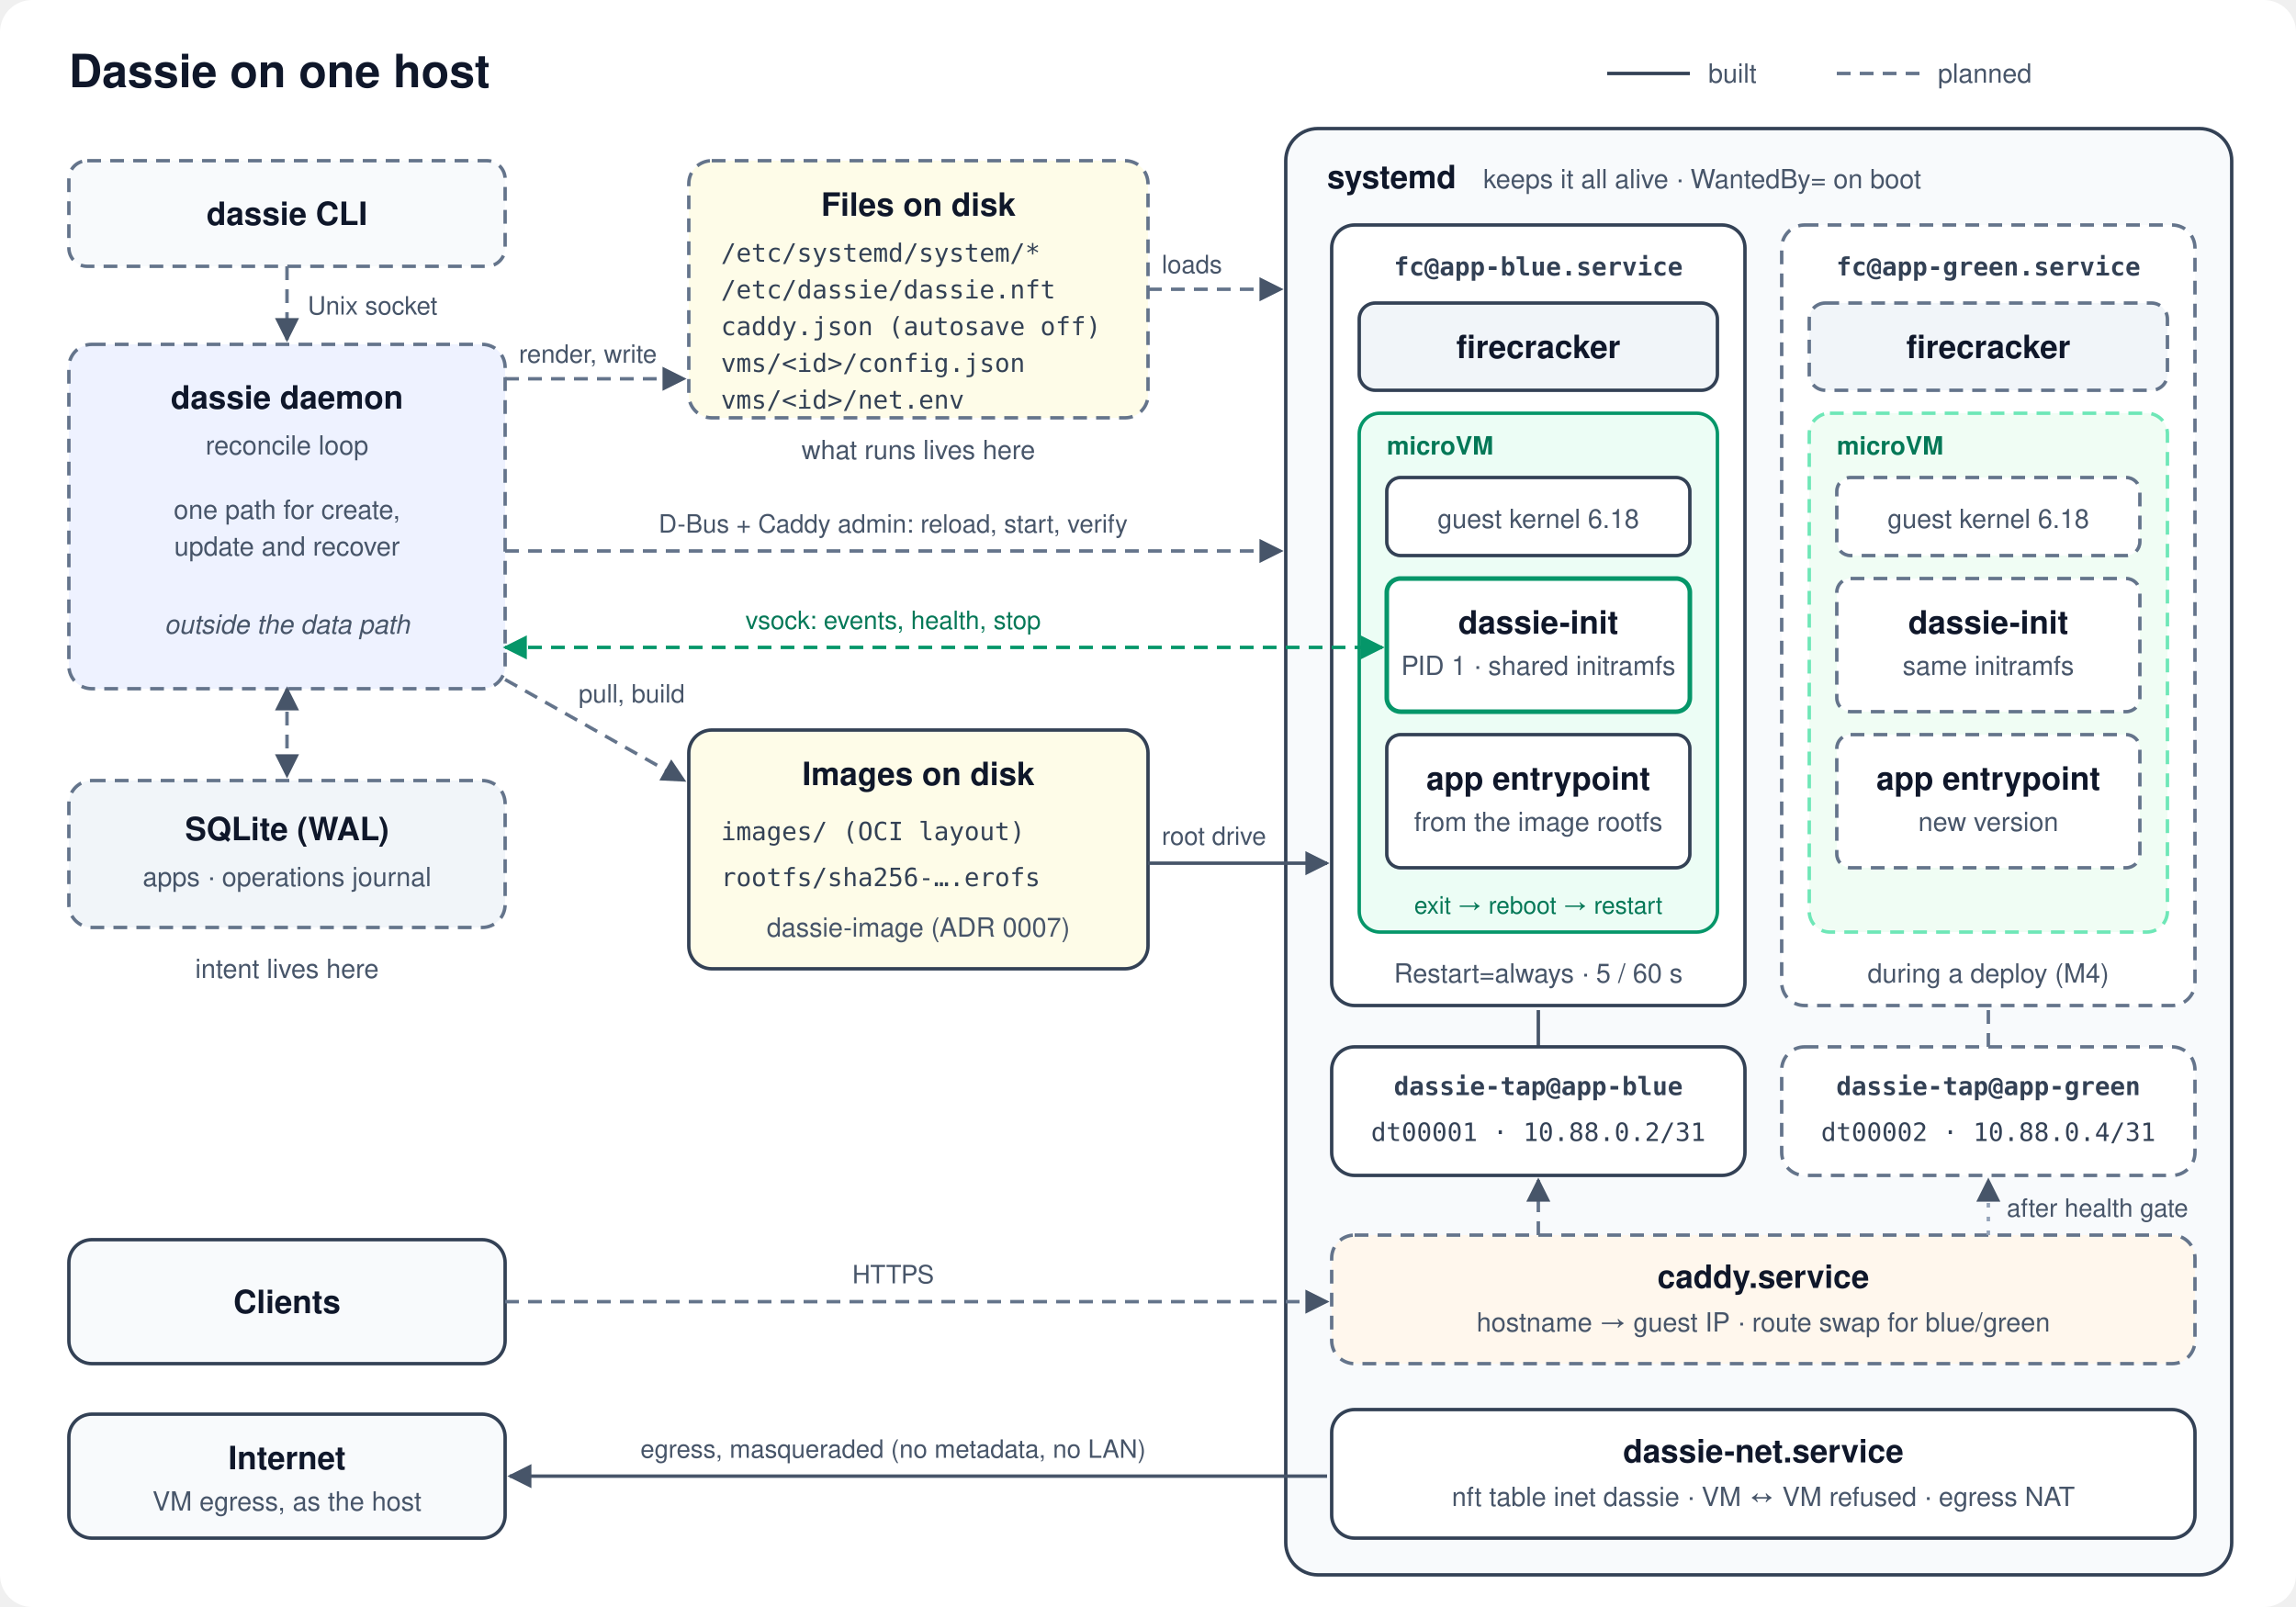
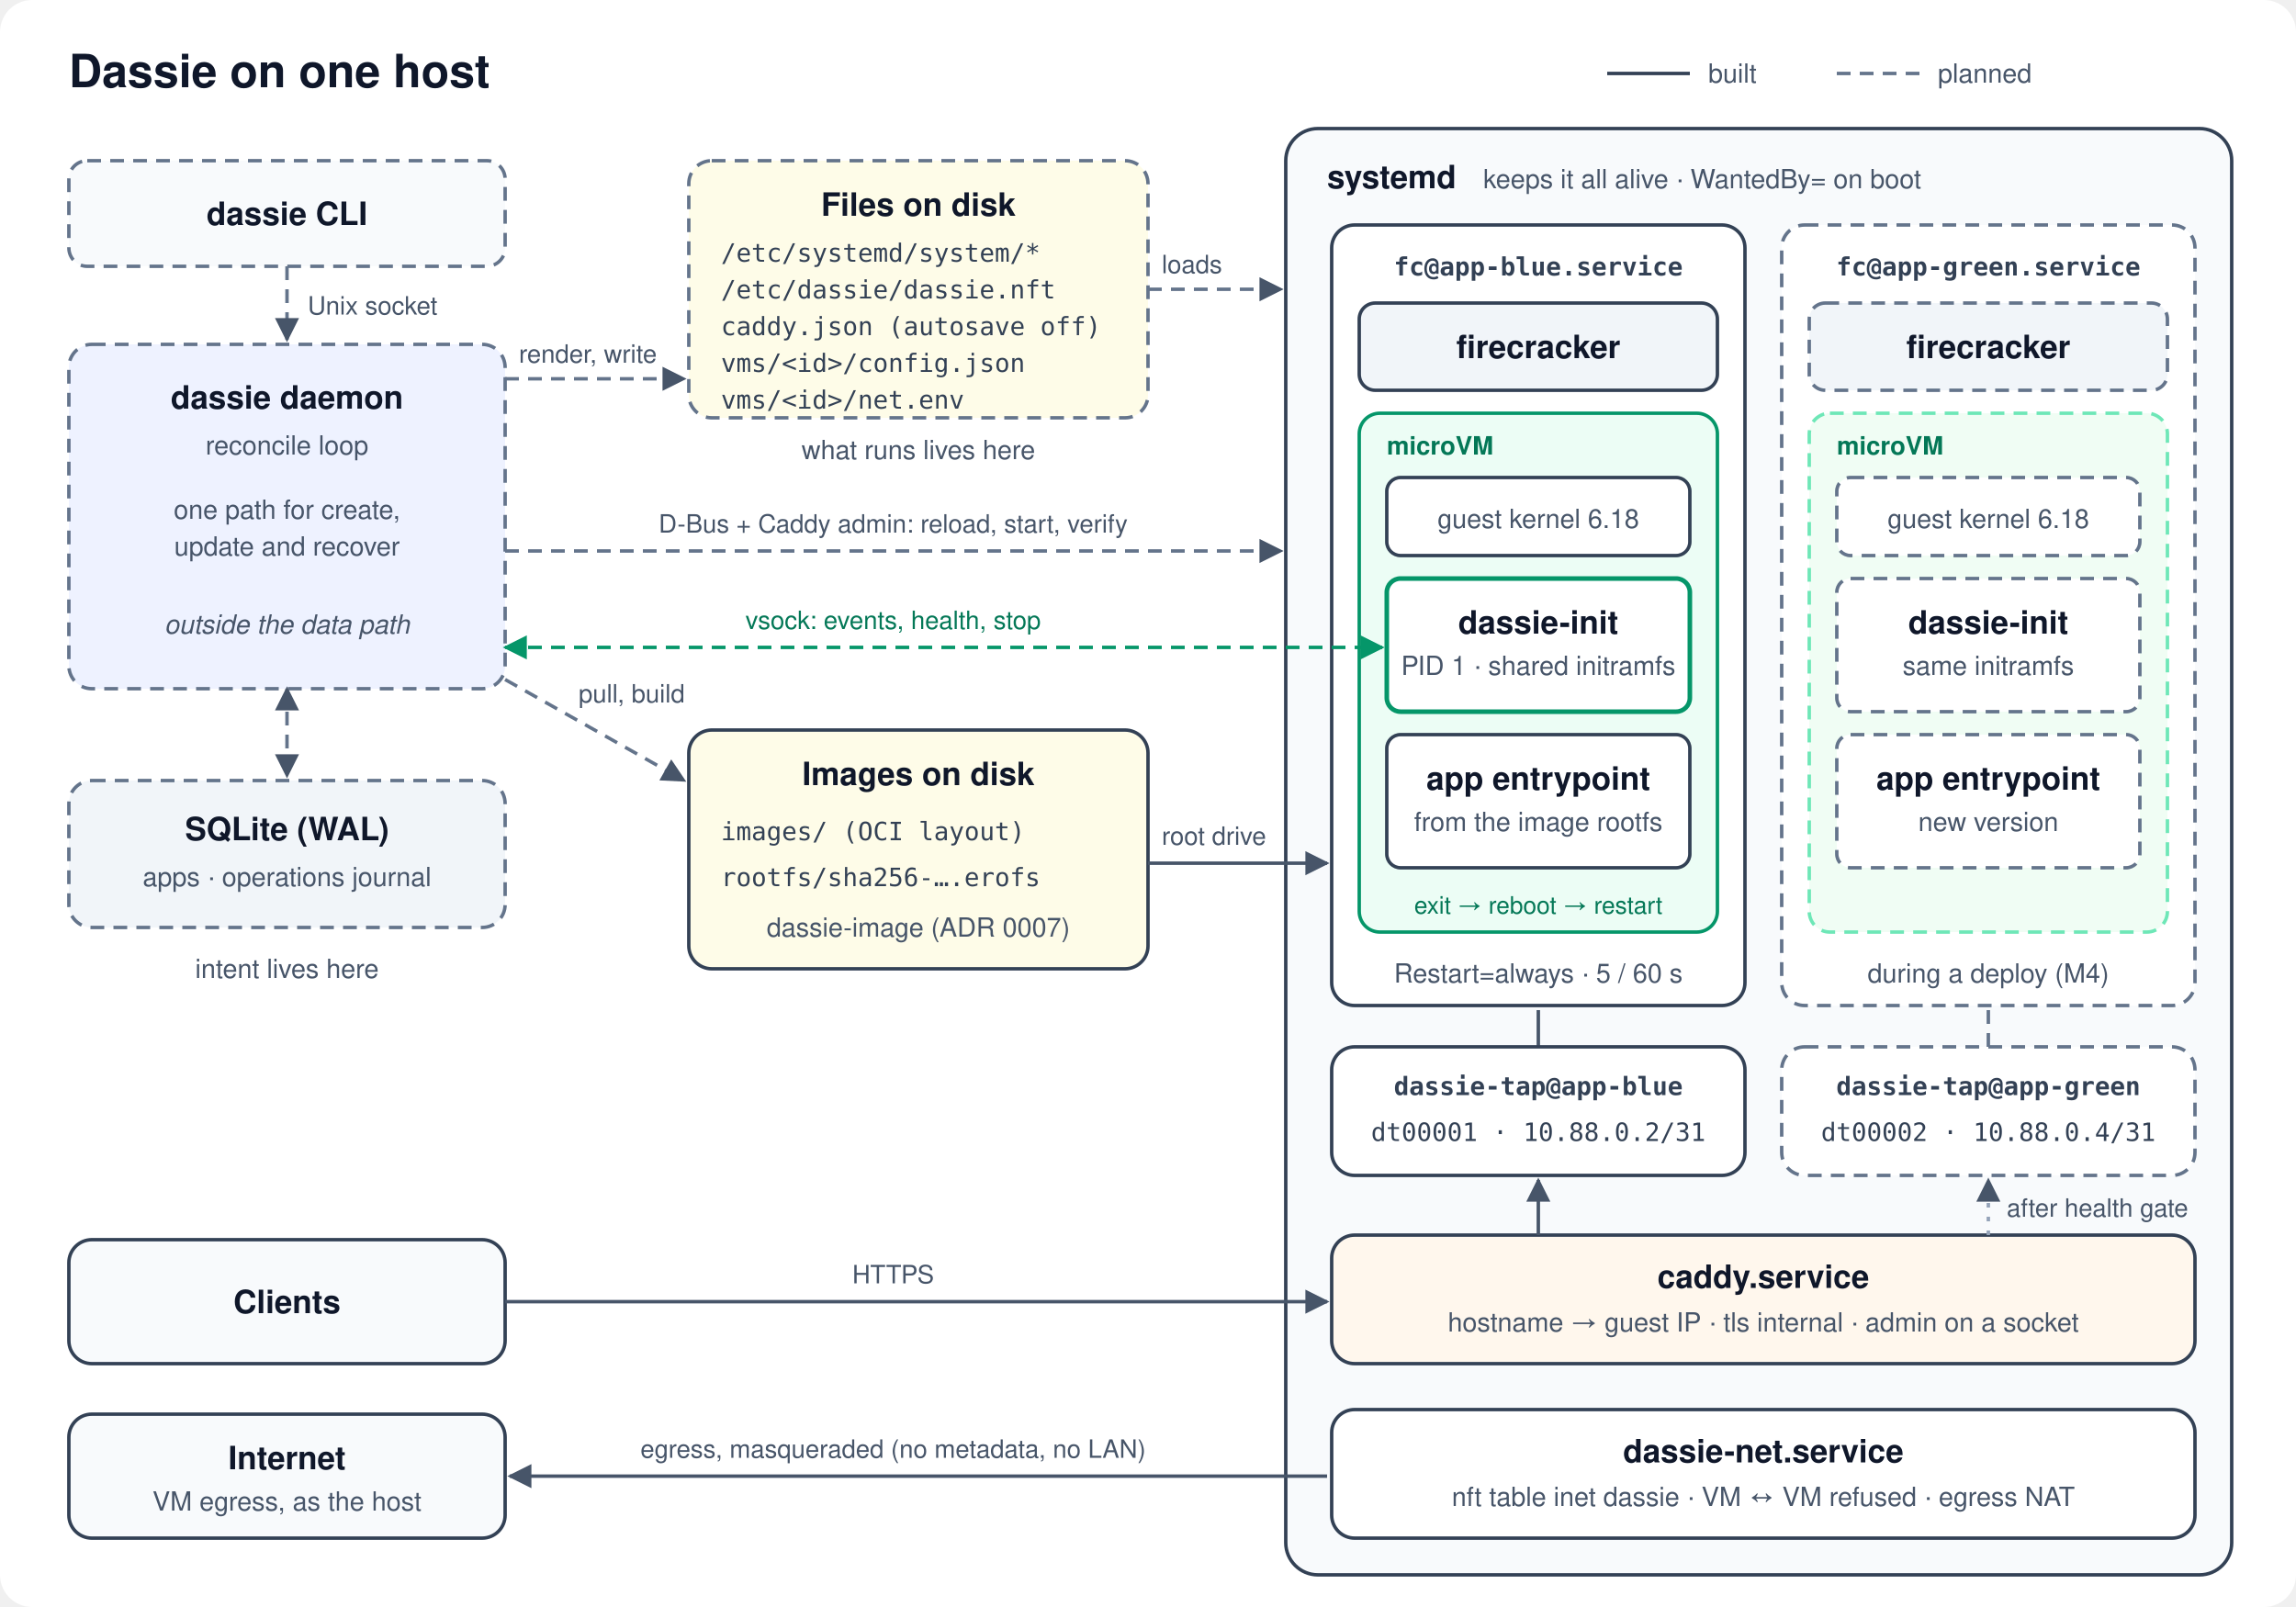
<svg xmlns="http://www.w3.org/2000/svg" viewBox="0 0 1000 700" width="1000" height="700" font-family="ui-sans-serif, system-ui, -apple-system, 'Segoe UI', Helvetica, Arial, sans-serif">
  <defs>
    <marker id="a" viewBox="0 0 10 10" refX="9" refY="5" markerWidth="7" markerHeight="7" orient="auto-start-reverse">
      <path d="M0,0 L10,5 L0,10 z" fill="#475569" />
    </marker>
    <marker id="ag" viewBox="0 0 10 10" refX="9" refY="5" markerWidth="7" markerHeight="7" orient="auto-start-reverse">
      <path d="M0,0 L10,5 L0,10 z" fill="#059669" />
    </marker>
    <style>
      .t { font-size: 14px; font-weight: 600; fill: #0f172a; }
      .s { font-size: 11.5px; fill: #475569; }
      .m { font-size: 11px; fill: #334155; font-family: ui-monospace, SFMono-Regular, Menlo, Consolas, monospace; }
      .lbl { font-size: 11px; fill: #475569; }
      .built { stroke: #334155; stroke-width: 1.5; }
      .plan { stroke: #64748b; stroke-width: 1.5; stroke-dasharray: 6 4; }
      .ln { stroke: #475569; stroke-width: 1.5; fill: none; }
      .lnp { stroke: #64748b; stroke-width: 1.5; fill: none; stroke-dasharray: 6 4; }
    </style>
  </defs>
  <rect width="1000" height="700" rx="14" fill="#ffffff" />
  <text x="30" y="38" font-size="20" font-weight="700" fill="#0f172a">Dassie on one host</text>
  <line x1="700" y1="32" x2="736" y2="32" class="built" />
  <text x="744" y="36" class="s">built</text>
  <line x1="800" y1="32" x2="836" y2="32" class="plan" />
  <text x="844" y="36" class="s">planned</text>
  <rect x="30" y="70" width="190" height="46" rx="8" fill="#f8fafc" class="plan" />
  <text x="125" y="98" text-anchor="middle" class="t">dassie CLI</text>
  <line x1="125" y1="116" x2="125" y2="148" class="lnp" marker-end="url(#a)" />
  <text x="134" y="137" class="lbl">Unix socket</text>
  <rect x="30" y="150" width="190" height="150" rx="10" fill="#eef2ff" class="plan" />
  <text x="125" y="178" text-anchor="middle" class="t">dassie daemon</text>
  <text x="125" y="198" text-anchor="middle" class="s">reconcile loop</text>
  <text x="125" y="226" text-anchor="middle" class="s">one path for create,</text>
  <text x="125" y="242" text-anchor="middle" class="s">update and recover</text>
  <text x="125" y="276" text-anchor="middle" class="s" font-style="italic">outside the data path</text>
  <line x1="125" y1="300" x2="125" y2="338" class="lnp" marker-start="url(#a)" marker-end="url(#a)" />
  <rect x="30" y="340" width="190" height="64" rx="10" fill="#f1f5f9" class="plan" />
  <text x="125" y="366" text-anchor="middle" class="t">SQLite (WAL)</text>
  <text x="125" y="386" text-anchor="middle" class="s">apps · operations journal</text>
  <text x="125" y="426" text-anchor="middle" class="s">intent lives here</text>
  <rect x="300" y="70" width="200" height="112" rx="10" fill="#fefce8" class="plan" />
  <text x="400" y="94" text-anchor="middle" class="t">Files on disk</text>
  <text x="314" y="114" class="m">/etc/systemd/system/*</text>
  <text x="314" y="130" class="m">/etc/dassie/dassie.nft</text>
  <text x="314" y="146" class="m">caddy.json (autosave off)</text>
  <text x="314" y="162" class="m">vms/&lt;id&gt;/config.json</text>
  <text x="314" y="178" class="m">vms/&lt;id&gt;/net.env</text>
  <text x="400" y="200" text-anchor="middle" class="s">what runs lives here</text>
  <path d="M220,165 L298,165" class="lnp" marker-end="url(#a)" />
  <text x="226" y="158" class="lbl">render, write</text>
  <path d="M500,126 L558,126" class="lnp" marker-end="url(#a)" />
  <text x="506" y="119" class="lbl">loads</text>
  <path d="M220,240 L558,240" class="lnp" marker-end="url(#a)" />
  <text x="389" y="232" text-anchor="middle" class="lbl">D-Bus + Caddy admin: reload, start, verify</text>
  <rect x="30" y="540" width="190" height="54" rx="10" fill="#f8fafc" class="built" />
  <text x="125" y="572" text-anchor="middle" class="t">Clients</text>
  <rect x="30" y="616" width="190" height="54" rx="10" fill="#f8fafc" class="built" />
  <text x="125" y="640" text-anchor="middle" class="t">Internet</text>
  <text x="125" y="658" text-anchor="middle" class="s">VM egress, as the host</text>
  <rect x="560" y="56" width="412" height="630" rx="14" fill="#f8fafc" class="built" />
  <text x="578" y="82" class="t">systemd</text>
  <text x="646" y="82" class="s">keeps it all alive · WantedBy= on boot</text>
  <rect x="580" y="98" width="180" height="340" rx="10" fill="#ffffff" class="built" />
  <text x="670" y="120" text-anchor="middle" class="m" font-weight="600">fc@app-blue.service</text>
  <rect x="592" y="132" width="156" height="38" rx="7" fill="#f1f5f9" class="built" />
  <text x="670" y="156" text-anchor="middle" class="t" font-size="13">firecracker</text>
  <rect x="592" y="180" width="156" height="226" rx="9" fill="#ecfdf5" stroke="#059669" stroke-width="1.5" />
  <text x="604" y="198" font-size="11" font-weight="600" fill="#047857">microVM</text>
  <rect x="604" y="208" width="132" height="34" rx="6" fill="#ffffff" class="built" />
  <text x="670" y="230" text-anchor="middle" class="s">guest kernel 6.18</text>
  <rect x="604" y="252" width="132" height="58" rx="6" fill="#ffffff" stroke="#059669" stroke-width="2" />
  <text x="670" y="276" text-anchor="middle" class="t" font-size="13">dassie-init</text>
  <text x="670" y="294" text-anchor="middle" class="s">PID 1 · shared initramfs</text>
  <rect x="604" y="320" width="132" height="58" rx="6" fill="#ffffff" class="built" />
  <text x="670" y="344" text-anchor="middle" class="t" font-size="13">app entrypoint</text>
  <text x="670" y="362" text-anchor="middle" class="s">from the image rootfs</text>
  <text x="670" y="398" text-anchor="middle" font-size="10.5" fill="#047857">exit → reboot → restart</text>
  <text x="670" y="428" text-anchor="middle" class="s">Restart=always · 5 / 60 s</text>
  <rect x="776" y="98" width="180" height="340" rx="10" fill="#ffffff" class="plan" />
  <text x="866" y="120" text-anchor="middle" class="m" font-weight="600">fc@app-green.service</text>
  <rect x="788" y="132" width="156" height="38" rx="7" fill="#f1f5f9" class="plan" />
  <text x="866" y="156" text-anchor="middle" class="t" font-size="13">firecracker</text>
  <rect x="788" y="180" width="156" height="226" rx="9" fill="#f0fdf4" stroke="#6ee7b7" stroke-width="1.5" stroke-dasharray="6 4" />
  <text x="800" y="198" font-size="11" font-weight="600" fill="#047857">microVM</text>
  <rect x="800" y="208" width="132" height="34" rx="6" fill="#ffffff" class="plan" />
  <text x="866" y="230" text-anchor="middle" class="s">guest kernel 6.18</text>
  <rect x="800" y="252" width="132" height="58" rx="6" fill="#ffffff" class="plan" />
  <text x="866" y="276" text-anchor="middle" class="t" font-size="13">dassie-init</text>
  <text x="866" y="294" text-anchor="middle" class="s">same initramfs</text>
  <rect x="800" y="320" width="132" height="58" rx="6" fill="#ffffff" class="plan" />
  <text x="866" y="344" text-anchor="middle" class="t" font-size="13">app entrypoint</text>
  <text x="866" y="362" text-anchor="middle" class="s">new version</text>
  <text x="866" y="428" text-anchor="middle" class="s">during a deploy (M4)</text>
  <path d="M670,456 L670,440" class="ln" />
  <rect x="580" y="456" width="180" height="56" rx="10" fill="#ffffff" class="built" />
  <text x="670" y="477" text-anchor="middle" class="m" font-weight="600">dassie-tap@app-blue</text>
  <text x="670" y="497" text-anchor="middle" class="m">dt00001 · 10.88.0.2/31</text>
  <path d="M866,456 L866,440" class="lnp" />
  <rect x="776" y="456" width="180" height="56" rx="10" fill="#ffffff" class="plan" />
  <text x="866" y="477" text-anchor="middle" class="m" font-weight="600">dassie-tap@app-green</text>
  <text x="866" y="497" text-anchor="middle" class="m">dt00002 · 10.88.0.4/31</text>
-   <rect x="580" y="538" width="376" height="56" rx="10" fill="#fff7ed" class="plan" />
+   <rect x="580" y="538" width="376" height="56" rx="10" fill="#fff7ed" class="built" />
  <text x="768" y="561" text-anchor="middle" class="t">caddy.service</text>
-   <text x="768" y="580" text-anchor="middle" class="s">hostname → guest IP · route swap for blue/green</text>
-   <path d="M670,538 L670,514" class="lnp" marker-end="url(#a)" />
+   <text x="768" y="580" text-anchor="middle" class="s">hostname → guest IP · tls internal · admin on a socket</text>
+   <path d="M670,538 L670,514" class="ln" marker-end="url(#a)" />
  <path d="M866,538 L866,514" stroke="#94a3b8" stroke-width="1.5" fill="none" stroke-dasharray="2 4" marker-end="url(#a)" />
  <text x="874" y="530" class="lbl">after health gate</text>
  <rect x="580" y="614" width="376" height="56" rx="10" fill="#ffffff" class="built" />
  <text x="768" y="637" text-anchor="middle" class="t">dassie-net.service</text>
  <text x="768" y="656" text-anchor="middle" class="s">nft table inet dassie · VM ↔ VM refused · egress NAT</text>
  <path d="M578,643 L222,643" class="ln" marker-end="url(#a)" />
  <text x="389" y="635" text-anchor="middle" class="lbl">egress, masqueraded (no metadata, no LAN)</text>
  <path d="M220,282 L602,282" stroke="#059669" stroke-width="1.5" fill="none" stroke-dasharray="6 4" marker-start="url(#ag)" marker-end="url(#ag)" />
  <text x="389" y="274" text-anchor="middle" font-size="11" fill="#047857">vsock: events, health, stop</text>
-   <path d="M220,567 L578,567" class="lnp" marker-end="url(#a)" />
+   <path d="M220,567 L578,567" class="ln" marker-end="url(#a)" />
  <text x="389" y="559" text-anchor="middle" class="lbl">HTTPS</text>
  <rect x="300" y="318" width="200" height="104" rx="10" fill="#fefce8" class="built" />
  <text x="400" y="342" text-anchor="middle" class="t">Images on disk</text>
  <text x="314" y="366" class="m">images/ (OCI layout)</text>
  <text x="314" y="386" class="m">rootfs/sha256-….erofs</text>
  <text x="400" y="408" text-anchor="middle" class="s">dassie-image (ADR 0007)</text>
  <path d="M220,296 L298,340" class="lnp" marker-end="url(#a)" />
  <text x="252" y="306" class="lbl">pull, build</text>
  <path d="M500,376 L578,376" class="ln" marker-end="url(#a)" />
  <text x="506" y="368" class="lbl">root drive</text>
</svg>
